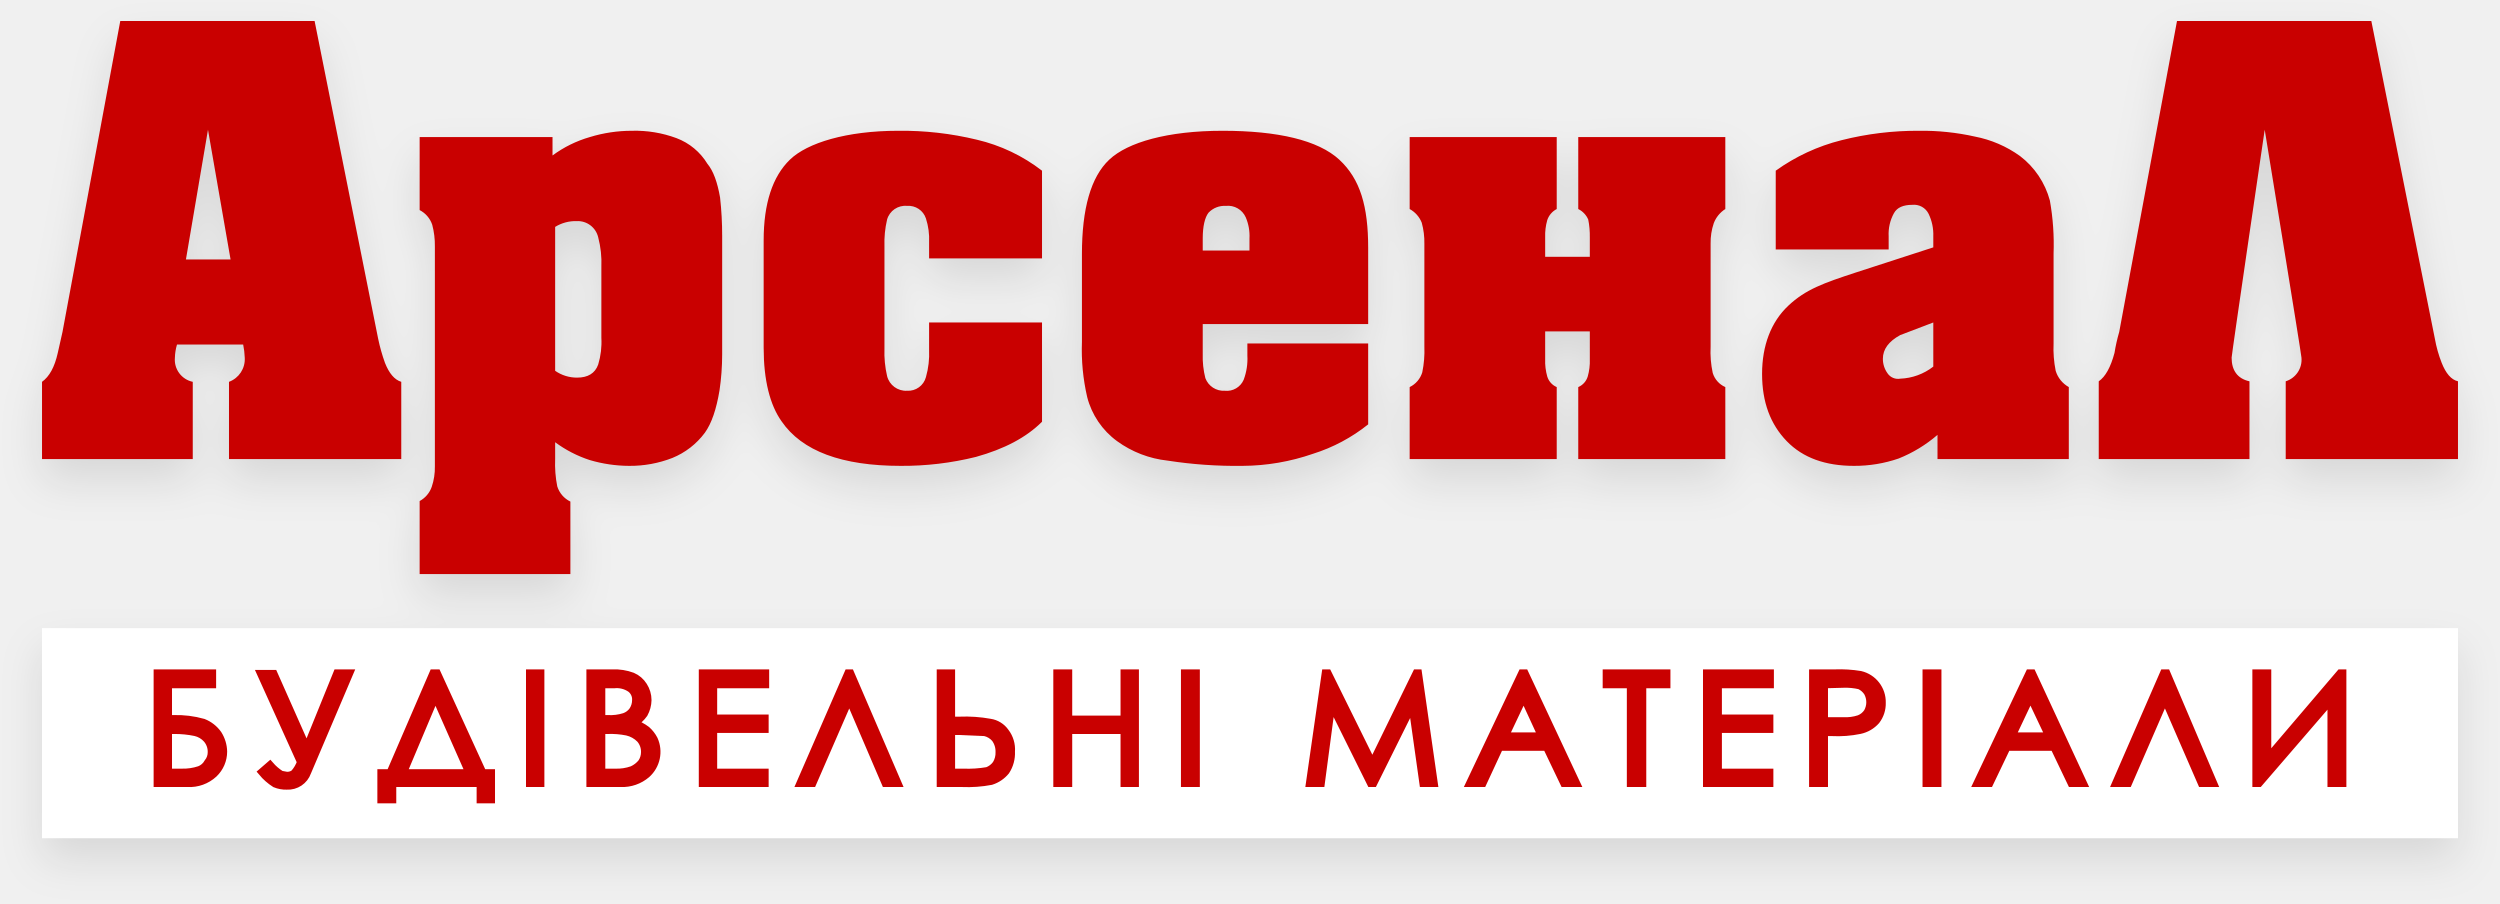
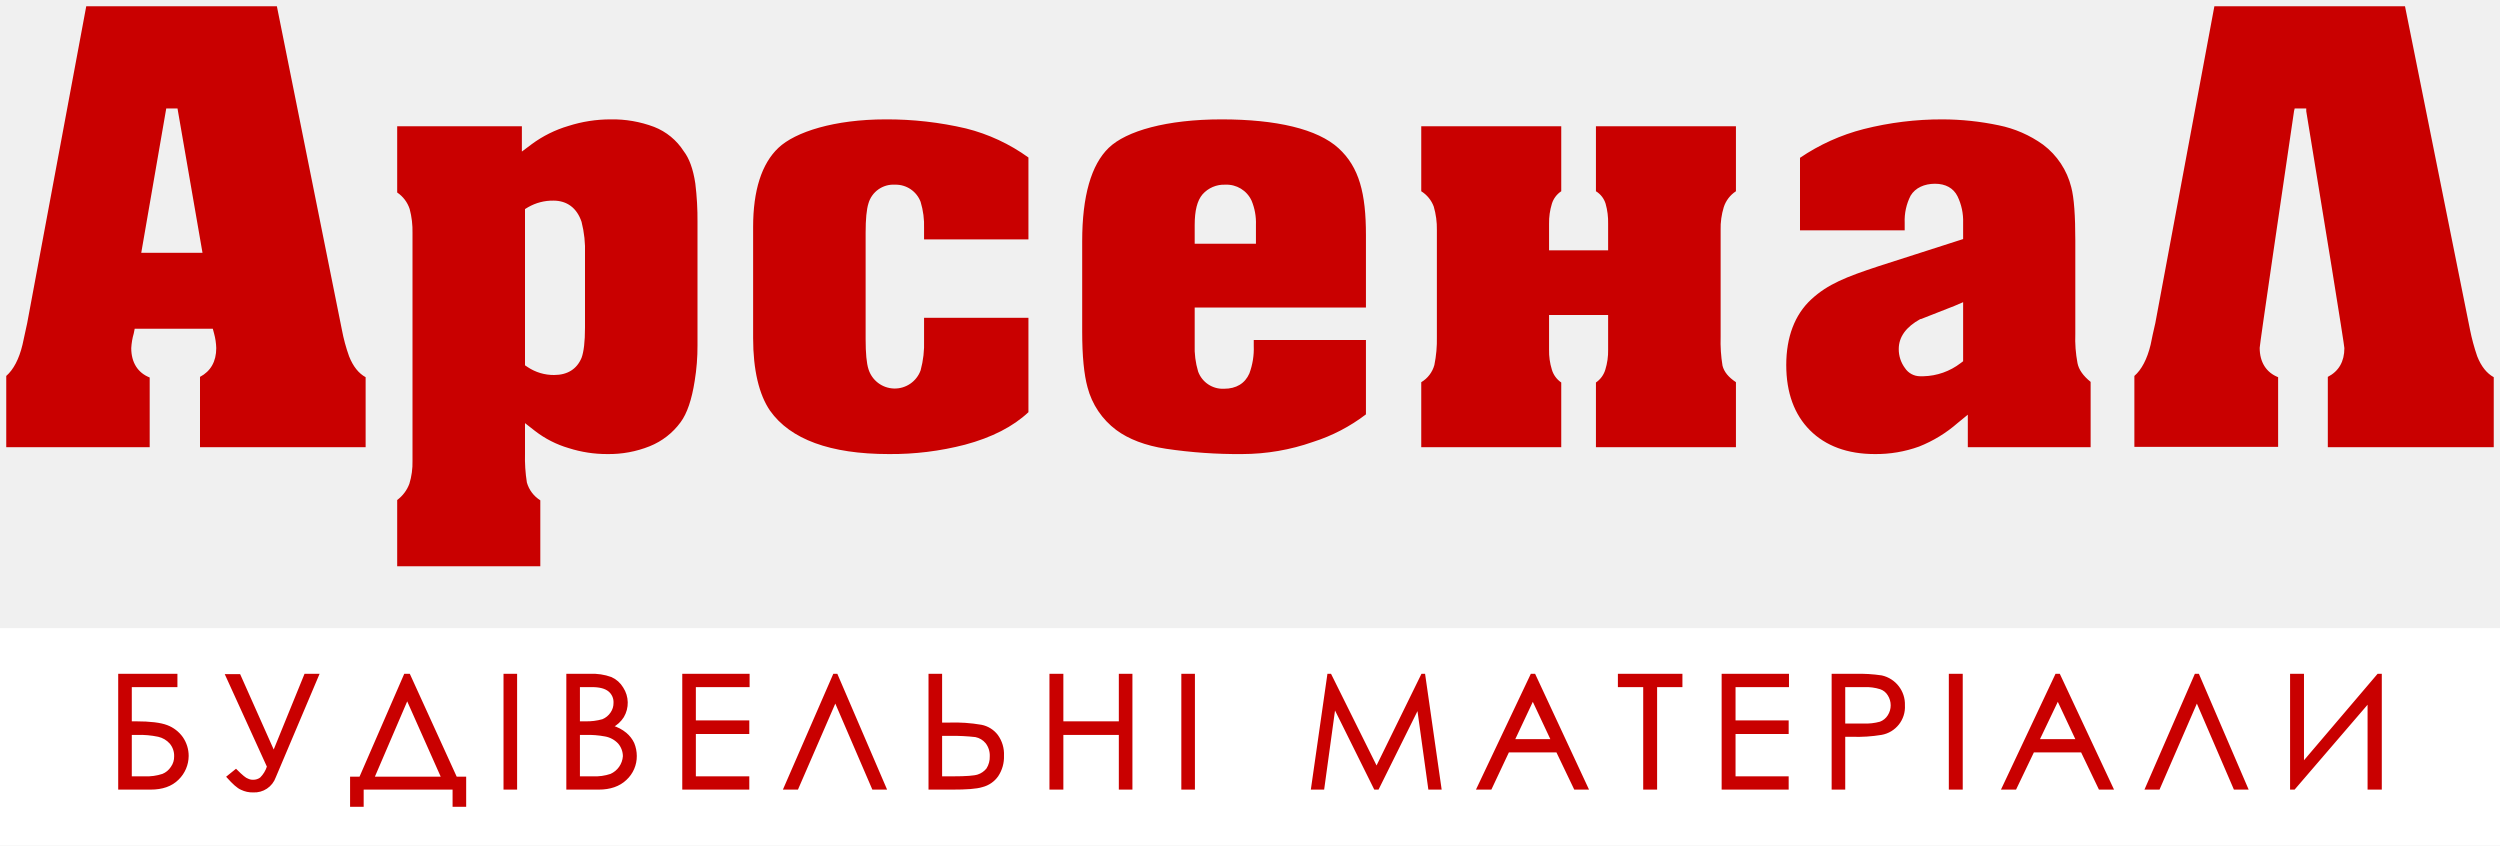
- <svg xmlns="http://www.w3.org/2000/svg" width="238" height="86" fill="none">
-   <g filter="url(#filter0_d-h-logo)">
-     <path d="M18.35 43.7H4v-7.35c.7-.5 1.2-1.4 1.5-2.75l.45-2L11.45 2h18.5L36 32.25c.163.78.38 1.55.65 2.3.4 1 .9 1.6 1.55 1.8v7.35H21.8v-7.35a2.3 2.3 0 001.5-2.3 7.443 7.443 0 00-.15-1.25h-6.3a4.798 4.798 0 00-.2 1.25 2.15 2.15 0 001.7 2.3v7.35zm3.6-19L19.8 12.35 17.7 24.7h4.25zm210.5 9.85a12.005 12.005 0 01-.65-2.3L225.75 2h-18.5l-5.5 29.6a16.282 16.282 0 00-.45 2c-.367 1.367-.867 2.267-1.5 2.7v7.4h14.35v-7.4c-1.15-.25-1.7-1.05-1.7-2.25 0-.3 3.15-21.7 3.15-21.7s3.5 21.4 3.5 21.7a2.151 2.151 0 01-1.5 2.25v7.4H234v-7.4c-.65-.15-1.15-.75-1.55-1.75zM52.6 14.8a11.198 11.198 0 013.55-1.75c1.296-.398 2.644-.6 4-.6a11.298 11.298 0 014.25.7 5.85 5.85 0 012.95 2.45c.55.65.95 1.75 1.2 3.2.135 1.212.202 2.43.2 3.65v11.3a23.606 23.606 0 01-.25 3.4c-.3 1.8-.75 3.15-1.4 4.05a7.25 7.25 0 01-3.1 2.4 11.051 11.051 0 01-4.1.75 13.353 13.353 0 01-3.75-.55 11.5 11.5 0 01-3.3-1.7v1.6c-.036.871.03 1.744.2 2.6a2.4 2.4 0 001.25 1.45v6.9H39.95V47.7a2.45 2.45 0 001.15-1.35 5.7 5.7 0 00.3-1.95V23.45a7.65 7.65 0 00-.25-2.05 2.45 2.45 0 00-1.2-1.4v-6.95H52.6v1.75zm.25 20.5a3.6 3.6 0 002.1.65c1 0 1.7-.4 2-1.25a7.38 7.38 0 00.3-2.55V25.4a9.4 9.4 0 00-.3-2.8 2 2 0 00-2.05-1.55 3.7 3.7 0 00-2.05.55v13.7zm35.6-11.7v-.55a6.398 6.398 0 00-.3-2.25 1.75 1.75 0 00-1.8-1.2 1.8 1.8 0 00-1.9 1.3 9.7 9.7 0 00-.25 2.55v9.75a9.898 9.898 0 00.25 2.6 1.85 1.85 0 001.9 1.4 1.75 1.75 0 001.8-1.3c.24-.845.34-1.723.3-2.6v-2.6H99.2v9.45c-1.5 1.5-3.6 2.6-6.3 3.35a28.9 28.9 0 01-7.15.85c-5.6 0-9.4-1.4-11.35-4.25-1.1-1.55-1.7-3.9-1.7-7V22.9c0-3.55.85-6.1 2.5-7.7 1.65-1.6 5.4-2.75 10.3-2.75a30.31 30.31 0 017.5.85 16.198 16.198 0 016.2 2.95v8.35H88.45v-1zm14.55.6c0-4.35.85-7.35 2.6-9 1.75-1.65 5.55-2.75 10.8-2.75 5.25 0 9.1.9 11.1 2.75s2.75 4.45 2.75 8.4v7.25H114.5v2.85a8.33 8.33 0 00.25 2.3 1.853 1.853 0 001.85 1.2 1.748 1.748 0 001.8-1.05 5.687 5.687 0 00.35-2.3V32.7h11.5v7.7a16.148 16.148 0 01-5.25 2.8 20.753 20.753 0 01-6.7 1.15 42.898 42.898 0 01-7.15-.5 10 10 0 01-4.8-1.85 7.501 7.501 0 01-2.85-4.2 20.064 20.064 0 01-.5-5.25V24.2zm15.95-1.5a4.496 4.496 0 00-.35-2 1.85 1.85 0 00-1.9-1.1 2.099 2.099 0 00-1.65.65c-.35.45-.55 1.3-.55 2.45v1.15h4.45V22.7zm43.9 10.3c-.044.839.024 1.68.2 2.5a2.15 2.15 0 001.2 1.35v6.85h-14v-6.85a1.593 1.593 0 00.9-1 5.287 5.287 0 00.2-1.65v-2.65h-4.25v2.65c-.02.557.047 1.114.2 1.65a1.593 1.593 0 00.9 1v6.85h-14v-6.85a2.306 2.306 0 001.2-1.4c.166-.806.233-1.628.2-2.45v-9.8a6.999 6.999 0 00-.25-2 2.545 2.545 0 00-1.15-1.3v-6.85h14v6.85a1.85 1.85 0 00-.9 1.05 5.316 5.316 0 00-.2 1.65v1.85h4.25V22.6a7.886 7.886 0 00-.15-1.7 2 2 0 00-.95-1v-6.85h14v6.85a2.752 2.752 0 00-1.1 1.35 5.693 5.693 0 00-.3 1.95V33zm21.6 8.4c-1.1.95-2.35 1.71-3.7 2.25a12.85 12.85 0 01-4.25.7c-2.7 0-4.85-.75-6.4-2.35-1.55-1.6-2.35-3.7-2.35-6.4s.85-4.95 2.5-6.5c1.65-1.55 3.35-2.15 6.4-3.15l7.4-2.4V22.5a4.552 4.552 0 00-.45-2.15 1.55 1.55 0 00-1.55-.85c-.85 0-1.45.25-1.75.8a4.104 4.104 0 00-.5 2.2v1.25h-10.75v-7.5a18.353 18.353 0 016.25-2.9 29.395 29.395 0 017.4-.9 22.947 22.947 0 015.3.55 10.9 10.9 0 014.3 1.85 7.9 7.9 0 012.85 4.25c.294 1.666.412 3.359.35 5.05v8.55a10.75 10.75 0 00.2 2.6 2.65 2.65 0 001.25 1.55v6.85h-12.5v-2.3zm-.4-10.7l-3.15 1.2c-1.1.6-1.65 1.35-1.65 2.25-.004.503.154.994.45 1.4a1.204 1.204 0 001.2.5 5.45 5.45 0 003.15-1.15v-4.2z" fill="#C90000" />
-     <path d="M234 59.8H4v20h230v-20z" fill="#fff" />
-     <path d="M15 74.55V64.1h5.2v1.05H16v3.3h.5a9.448 9.448 0 012.85.35 3.1 3.1 0 011.4 1.1 3.2 3.2 0 01.5 1.65 2.9 2.9 0 01-.9 2.1 3.401 3.401 0 01-2.5.9H15zm1-5.05v4.05h1.3a4.901 4.901 0 001.7-.25c.34-.132.624-.38.8-.7a1.55 1.55 0 00.35-1 1.85 1.85 0 00-.45-1.25 2.1 2.1 0 00-1.1-.65 9.496 9.496 0 00-2-.2H16zm8.85-5.35h1.2l3.15 7.1 2.9-7.15h1.15l-4 9.4a1.95 1.95 0 01-1.95 1.3 2.7 2.7 0 01-1.1-.2c-.471-.3-.893-.67-1.25-1.1l.75-.65c.304.35.658.653 1.05.9l.55.1c.249.01.494-.06.7-.2a3.25 3.25 0 00.65-1.1l-3.8-8.4zm12.5 11.95H36.3v-2.5h.85l4.1-9.5h.35l4.35 9.5h.8v2.5h-1v-1.55h-8.4v1.55zm1-2.5h6.35l-3.25-7.35-3.1 7.35zm12.1-9.5h1v10.45h-1V64.1zm5.75 0h2.1a4.848 4.848 0 011.9.3c.434.185.8.5 1.05.9.26.402.399.87.4 1.35a2.8 2.8 0 01-.35 1.3 2.95 2.95 0 01-1 .9c.45.144.873.364 1.25.65a3.1 3.1 0 01.7.9 2.85 2.85 0 01-.7 3.3 3.55 3.55 0 01-2.45.85h-2.9V64.1zm1.05 1.05v3.3h.6a4.452 4.452 0 001.6-.2 1.65 1.65 0 00.8-.6 1.8 1.8 0 00.3-1 1.3 1.3 0 00-.5-1.1 2.35 2.35 0 00-1.6-.4h-1.2zm0 4.35v4.05h1.3a4.351 4.351 0 001.65-.25c.35-.16.66-.4.9-.7a1.8 1.8 0 00.3-1 1.85 1.85 0 00-.45-1.25 2.55 2.55 0 00-1.25-.7 7.9 7.9 0 00-1.85-.15h-.6zm9.65-5.4h5.95v1.05H67.9v3.25h4.9v1h-4.9v4.15h4.9v1h-5.9V64.1zm18.55 10.45H84.3l-3.45-8.05-3.5 8.05H76.2l4.55-10.45h.2l4.5 10.45zm4.1-10.45h1v4.5h.8a13.25 13.25 0 012.9.2 2.152 2.152 0 011.45.9 2.7 2.7 0 01.55 1.85 3.1 3.1 0 01-.5 1.85 2.95 2.95 0 01-1.4.95 11.95 11.95 0 01-2.75.2h-2.05V64.1zm1 9.45h1.15c.77.031 1.54-.019 2.3-.15a1.85 1.85 0 00.85-.65c.211-.345.316-.746.3-1.15a2.1 2.1 0 00-.4-1.3 1.85 1.85 0 00-1-.6l-2.3-.1h-.9v3.95zm10.1-9.45h1.05v4.4h5.35v-4.4h1v10.45h-1V69.5h-5.35v5.05h-1.05V64.1zm12.15 0h1.05v10.45h-1.05V64.1zm11.9 10.45l1.5-10.45h.2l4.25 8.6 4.2-8.6h.15l1.5 10.45h-1l-1.05-7.45-3.7 7.45h-.25L126.75 67l-1 7.55h-1.05zm20.45-10.45l4.9 10.45h-1.15l-1.65-3.45h-4.5l-1.6 3.45h-1.2l4.95-10.45h.25zm-.1 2.2l-1.8 3.8h3.55l-1.75-3.8zm7.9-1.15V64.1h5.7v1.05h-2.3v9.4h-1.1v-9.4h-2.3zm9.55-1.05h6v1.05h-4.95v3.25h4.9v1h-4.9v4.15h4.9v1h-5.95V64.1zm10.1 0h2.1c.803-.03 1.607.02 2.4.15a2.65 2.65 0 012.05 2.65 2.648 2.648 0 01-.55 1.7c-.406.459-.95.775-1.55.9a10.43 10.43 0 01-2.65.2h-.75v4.85h-1.05V64.1zm1.05 1.05v3.5h1.8a4.149 4.149 0 001.55-.2c.327-.129.607-.356.8-.65a1.95 1.95 0 000-1.9 1.852 1.852 0 00-.75-.65 5.95 5.95 0 00-1.55-.15l-1.85.05zm9.75-1.05h1.05v10.45h-1.05V64.1zm10.05 0l4.85 10.45h-1.1l-1.65-3.45h-4.5l-1.65 3.45h-1.15l4.95-10.45h.25zm-.15 2.2l-1.8 3.8h3.6l-1.8-3.8zm17.4 8.25h-1.1l-3.5-8.05-3.5 8.05h-1.15L206 64.1h.25l4.45 10.45zm12.3 0h-1.05v-8l-6.9 8h-.25V64.1h1.05v8.15l6.95-8.15h.2v10.45z" fill="#C90000" stroke="#C90000" stroke-width=".75" stroke-miterlimit="10" />
-   </g>
-   <defs>
-     <filter id="filter0_d-h-logo" x="0" y="0" width="238" height="85.8" filterUnits="userSpaceOnUse" color-interpolation-filters="sRGB">
-       <feFlood flood-opacity="0" result="BackgroundImageFix" />
-       <feColorMatrix in="SourceAlpha" values="0 0 0 0 0 0 0 0 0 0 0 0 0 0 0 0 0 0 127 0" />
-       <feOffset dy="2" />
-       <feGaussianBlur stdDeviation="2" />
-       <feColorMatrix values="0 0 0 0 0 0 0 0 0 0 0 0 0 0 0 0 0 0 0.1 0" />
-       <feBlend in2="BackgroundImageFix" result="effect1_dropShadow" />
-       <feBlend in="SourceGraphic" in2="effect1_dropShadow" result="shape" />
-     </filter>
-   </defs>
+ <svg xmlns="http://www.w3.org/2000/svg" data-name="Layer 1" viewBox="0 0 800 270.6">
+   <path fill="#fff" d="M0 201h800v69.57H0z" />
+   <path d="M38.2 252.3V216h18.2v3.5H41.8v11.7h1.7q6.8 0 9.9 1.2a10.4 10.4 0 014.8 3.7 10.2 10.2 0 011.8 5.8 10.3 10.3 0 01-3.1 7.3c-2.1 2.1-5 3.1-8.7 3.1zm3.6-17.5v14h4.5a16.3 16.3 0 005.8-.8 6.2 6.2 0 002.9-2.4 5.9 5.9 0 001.1-3.6 6.4 6.4 0 00-1.5-4.3 7.4 7.4 0 00-3.9-2.3 29 29 0 00-6.9-.6zm30.7-18.7h4.1l11 24.7L97.7 216h4l-13.8 32.6a6.9 6.9 0 01-6.9 4.6 8 8 0 01-3.7-.8c-1.2-.5-2.6-1.8-4.4-3.8l2.6-2.1c1.8 1.8 3 2.8 3.7 3a3.9 3.9 0 001.8.4 4.1 4.1 0 002.5-.8 9.2 9.2 0 002.3-3.8zm43.5 41.7h-3.6v-8.9h2.9l14.3-32.9h1.3l15 32.9h2.9v8.9h-3.6v-5.5H116zm3.4-8.9h22.2l-11.3-25.4zm42.1-32.9h3.6v36.3h-3.6zm20.1 0h7.2a17.2 17.2 0 016.7 1 7.9 7.9 0 013.6 3.2 8.6 8.6 0 01.2 9.1 9.1 9.1 0 01-3.5 3.2 12 12 0 014.4 2.3 9.2 9.2 0 012.4 3.1 10.6 10.6 0 01.8 4 9.9 9.9 0 01-3.2 7.4c-2.1 2-5 3-8.6 3h-10zm3.6 3.5v11.7h2.1a18.6 18.6 0 005.6-.7 6.2 6.2 0 002.8-2.3 5.6 5.6 0 001-3.3 4.8 4.8 0 00-1.7-3.9c-1.2-1-3-1.5-5.6-1.5zm0 15.3v14h4.5a15.9 15.9 0 005.8-.8 7.1 7.1 0 004.2-6 6.7 6.7 0 00-1.6-4.3 7.9 7.9 0 00-4.4-2.4 30 30 0 00-6.4-.5zm33.5-18.8h20.8v3.5h-17.2v11.4h17.1v3.6h-17.1v14.3h17.1v3.5h-20.7zm64.6 36.3h-3.9l-12.1-28.1-12.2 28.1h-4l15.8-36.3h.8zm14.2-36.3h3.6v15.6h2.6a50.3 50.3 0 0110.3.7 8.3 8.3 0 015 3.1 10.1 10.1 0 011.9 6.4 10.8 10.8 0 01-1.8 6.4 8.4 8.4 0 01-4.8 3.3c-1.9.6-5.1.8-9.6.8h-7.2zm3.6 32.8h3.9c4.1 0 6.8-.2 8-.6a6.3 6.3 0 003-2.1 7.3 7.3 0 001.1-4.1 6.8 6.8 0 00-1.4-4.4 6.1 6.1 0 00-3.5-2.1 63.6 63.6 0 00-8-.4h-3.1zm35.1-32.8h3.7v15.2h18.5V216h3.6v36.3h-3.6v-17.5h-18.5v17.5h-3.7zm42.2 0h3.6v36.3h-3.6zm41.5 36.3l5.2-36.3h.6l14.8 29.8 14.6-29.8h.6l5.2 36.3h-3.5l-3.6-26-12.9 26h-.9l-13-26.2-3.6 26.2zM491 216l16.9 36.3H504l-5.7-11.9h-15.7l-5.6 11.9h-4.1l17.2-36.3zm-.5 7.7l-6.2 13.2h12.4zm27.6-4.2V216H538v3.5h-8.1v32.8h-3.7v-32.8zm33.2-3.5h20.8v3.5H555v11.4h17v3.6h-17v14.3h17v3.5h-20.7zm35.2 0h7.2a47.7 47.7 0 018.4.5 9.1 9.1 0 017.1 9.2 8.7 8.7 0 01-7.2 9.1 47.6 47.6 0 01-9.3.6h-2.6v16.9h-3.6zm3.6 3.5v12.4h6.2a17.3 17.3 0 005.4-.6 5.4 5.4 0 002.7-2.2 6.3 6.3 0 000-6.8 4.9 4.9 0 00-2.6-2.1 15.5 15.5 0 00-5.3-.7zM624 216h3.7v36.3H624zm34.9 0l17 36.3h-4l-5.7-11.9h-15.6l-5.7 11.9h-4L658 216zm-.4 7.7l-6.3 13.2h12.5zm60.5 28.6h-3.9L703 224.2l-12.2 28.1h-4l15.8-36.3h.8zm42.8 0H758v-27.8l-23.9 27.8h-.9V216h3.7v28.3L761 216h.8z" stroke="#c90000" stroke-miterlimit="10" stroke-width=".75" fill="#c90000" />
+   <path d="M64 143.1v-22.5c3.4-1.8 5.2-4.9 5.2-9.2a19.7 19.7 0 00-.7-4.7l-.4-1.5h-25l-.3 1.5a20.8 20.8 0 00-.8 4.7c0 4.6 2.1 7.9 5.9 9.4v22.3H2v-22.8c2.3-2 4.1-5.4 5.2-10l1.5-6.9L27.6 2h61l20.8 103.5a55.3 55.3 0 002.3 8.5c1.3 3.3 3.1 5.5 5.3 6.7v22.4zM45.2 80.9h19.6l-8-46.2h-3.6zm699.7 62.2v-22.5c3.5-1.8 5.3-4.9 5.3-9.2 0-1-6.6-41.8-12.2-75.8v-.9h-3.7l-.2.8c-3.3 22.4-11 74.7-11 75.8 0 4.6 2.1 7.9 5.9 9.4V143h-46v-22.7c2.3-2 4.1-5.4 5.2-10 .4-2.1.9-4.3 1.5-6.9L708.6 2h61l20.8 103.5a66.9 66.9 0 002.3 8.5c1.3 3.3 3.1 5.5 5.3 6.7v22.4zm-617.8 38.1V160a11.4 11.4 0 003.9-5.2 23 23 0 001-7.3V74.6a27.6 27.6 0 00-.9-7.7 10.2 10.2 0 00-4-5.3V40.4H167v8.1l3.2-2.4a37.7 37.7 0 0111.7-5.8 44.3 44.3 0 0113.5-2.1 37.5 37.5 0 0113.9 2.4 19.8 19.8 0 019.5 7.8c1.7 2.2 3 5.6 3.7 10.3a95.5 95.5 0 01.7 12.4v39.3a68.8 68.8 0 01-.9 11.5q-1.4 9-4.5 13.2a22.7 22.7 0 01-9.9 7.7 34.9 34.9 0 01-13.5 2.5 40.1 40.1 0 01-12.4-1.9 32.5 32.5 0 01-10.8-5.5l-3.2-2.5v9.7a50.5 50.5 0 00.6 9.3 9.9 9.9 0 004.3 5.7v21.1zm50-117a15.8 15.8 0 00-8.1 2.1l-1 .6v50l.9.6a15 15 0 008.4 2.5c4.3 0 7.3-1.9 8.8-5.5.7-1.9 1.1-5.1 1.1-9.7V81.3a36.3 36.3 0 00-1.1-10.3c-1.5-4.5-4.7-6.8-9-6.8zm107.3 81.1c-18.7 0-31.5-4.7-38-13.9-3.5-5.1-5.4-13-5.4-23.2V72.6c0-11.6 2.7-20.2 8.1-25.3s17.9-9.1 34.3-9.1a110.5 110.5 0 0125.7 2.9 58.3 58.3 0 0120 9.3v26.2h-33.4v-3.5a26.1 26.1 0 00-1.1-8.5 8.5 8.5 0 00-8.2-5.5 8.3 8.3 0 00-8.5 6c-.6 1.9-.9 5-.9 9.4v34c0 4.6.3 7.7.9 9.6a8.8 8.8 0 0016.7.4 32.2 32.2 0 001.1-9.6v-7.2h33.4v30.2c-4.9 4.6-11.7 8.1-20.3 10.4a93.7 93.7 0 01-24.4 3zm113.1 0a157.2 157.2 0 01-24.4-1.7c-6.6-1-12-3.1-15.9-6a24.9 24.9 0 01-9.2-13.7c-1.1-4-1.7-9.9-1.7-17.7v-29c0-14.5 2.9-24.5 8.5-29.9s18.5-9.1 36.1-9.1 30.7 3.1 37.4 9.2 8.8 14.6 8.8 27.8v23.2h-54.8v11.8a26.6 26.6 0 001.1 8.7 8.4 8.4 0 008.3 5.5c3.9 0 6.7-1.7 8.1-4.9a22.7 22.7 0 001.4-8.8v-1.9h35.9v23.8a55.6 55.6 0 01-16.9 8.8 68.6 68.6 0 01-22.7 3.9zm-5.4-86.2a9.2 9.2 0 00-7.3 3.1c-1.7 2-2.5 5.2-2.5 9.8v6h19.6v-6a18.4 18.4 0 00-1.4-7.8 8.8 8.8 0 00-8.4-5.1zm118.6 84v-20.7a7.6 7.6 0 003-4.1 20.2 20.2 0 00.9-6.4v-11.1h-18.9v11.1a20.2 20.2 0 00.9 6.4 7.6 7.6 0 003 4.1v20.7h-44.8v-20.8a9.2 9.2 0 004.2-5.5 40.7 40.7 0 00.8-9V73.6a25.2 25.2 0 00-1-7.5 9.8 9.8 0 00-4-4.9V40.4h44.8v20.8a7.4 7.4 0 00-3 4 20.6 20.6 0 00-.9 6.4v8.5h18.9v-8.5a21.7 21.7 0 00-.8-6.4 7.1 7.1 0 00-3.1-4V40.4h44.8v20.8a9.6 9.6 0 00-3.9 5.1 23 23 0 00-1 7.3v34.2a47.8 47.8 0 00.6 9.2c.5 2 1.9 3.7 4.3 5.3v20.8zm89.2 2.2c-8.7 0-15.7-2.6-20.7-7.6s-7.6-12-7.6-20.9 2.7-16.1 8-21 11.2-7.2 21.5-10.6l27.1-8.7v-5.2a18.1 18.1 0 00-1.8-8.5c-1.3-2.6-3.8-4-7.2-4s-6.3 1.3-7.8 3.8a17.5 17.5 0 00-1.9 8.7v2.4H576V50.5a64.9 64.9 0 0120.4-9.2 101.7 101.7 0 0125.2-3.1 88.6 88.6 0 0118 1.9 36.9 36.9 0 0114.2 6.2 24.4 24.4 0 019 13.6c.9 3.4 1.3 9.1 1.3 17.1v29.8a41.8 41.8 0 00.7 9.4q.6 3.1 4.2 6v20.9h-39.3v-10.4l-3.3 2.7a42.4 42.4 0 01-12.3 7.5 40.3 40.3 0 01-14.2 2.4zm25.5-47.4l-10.7 4.2h-.2q-6.9 3.8-6.9 9.6a10.1 10.1 0 002 6.1 5.8 5.8 0 004.8 2.6h1.1a20.3 20.3 0 0011.9-4.2l.8-.6V96.7z" fill="#c90000" />
</svg>
